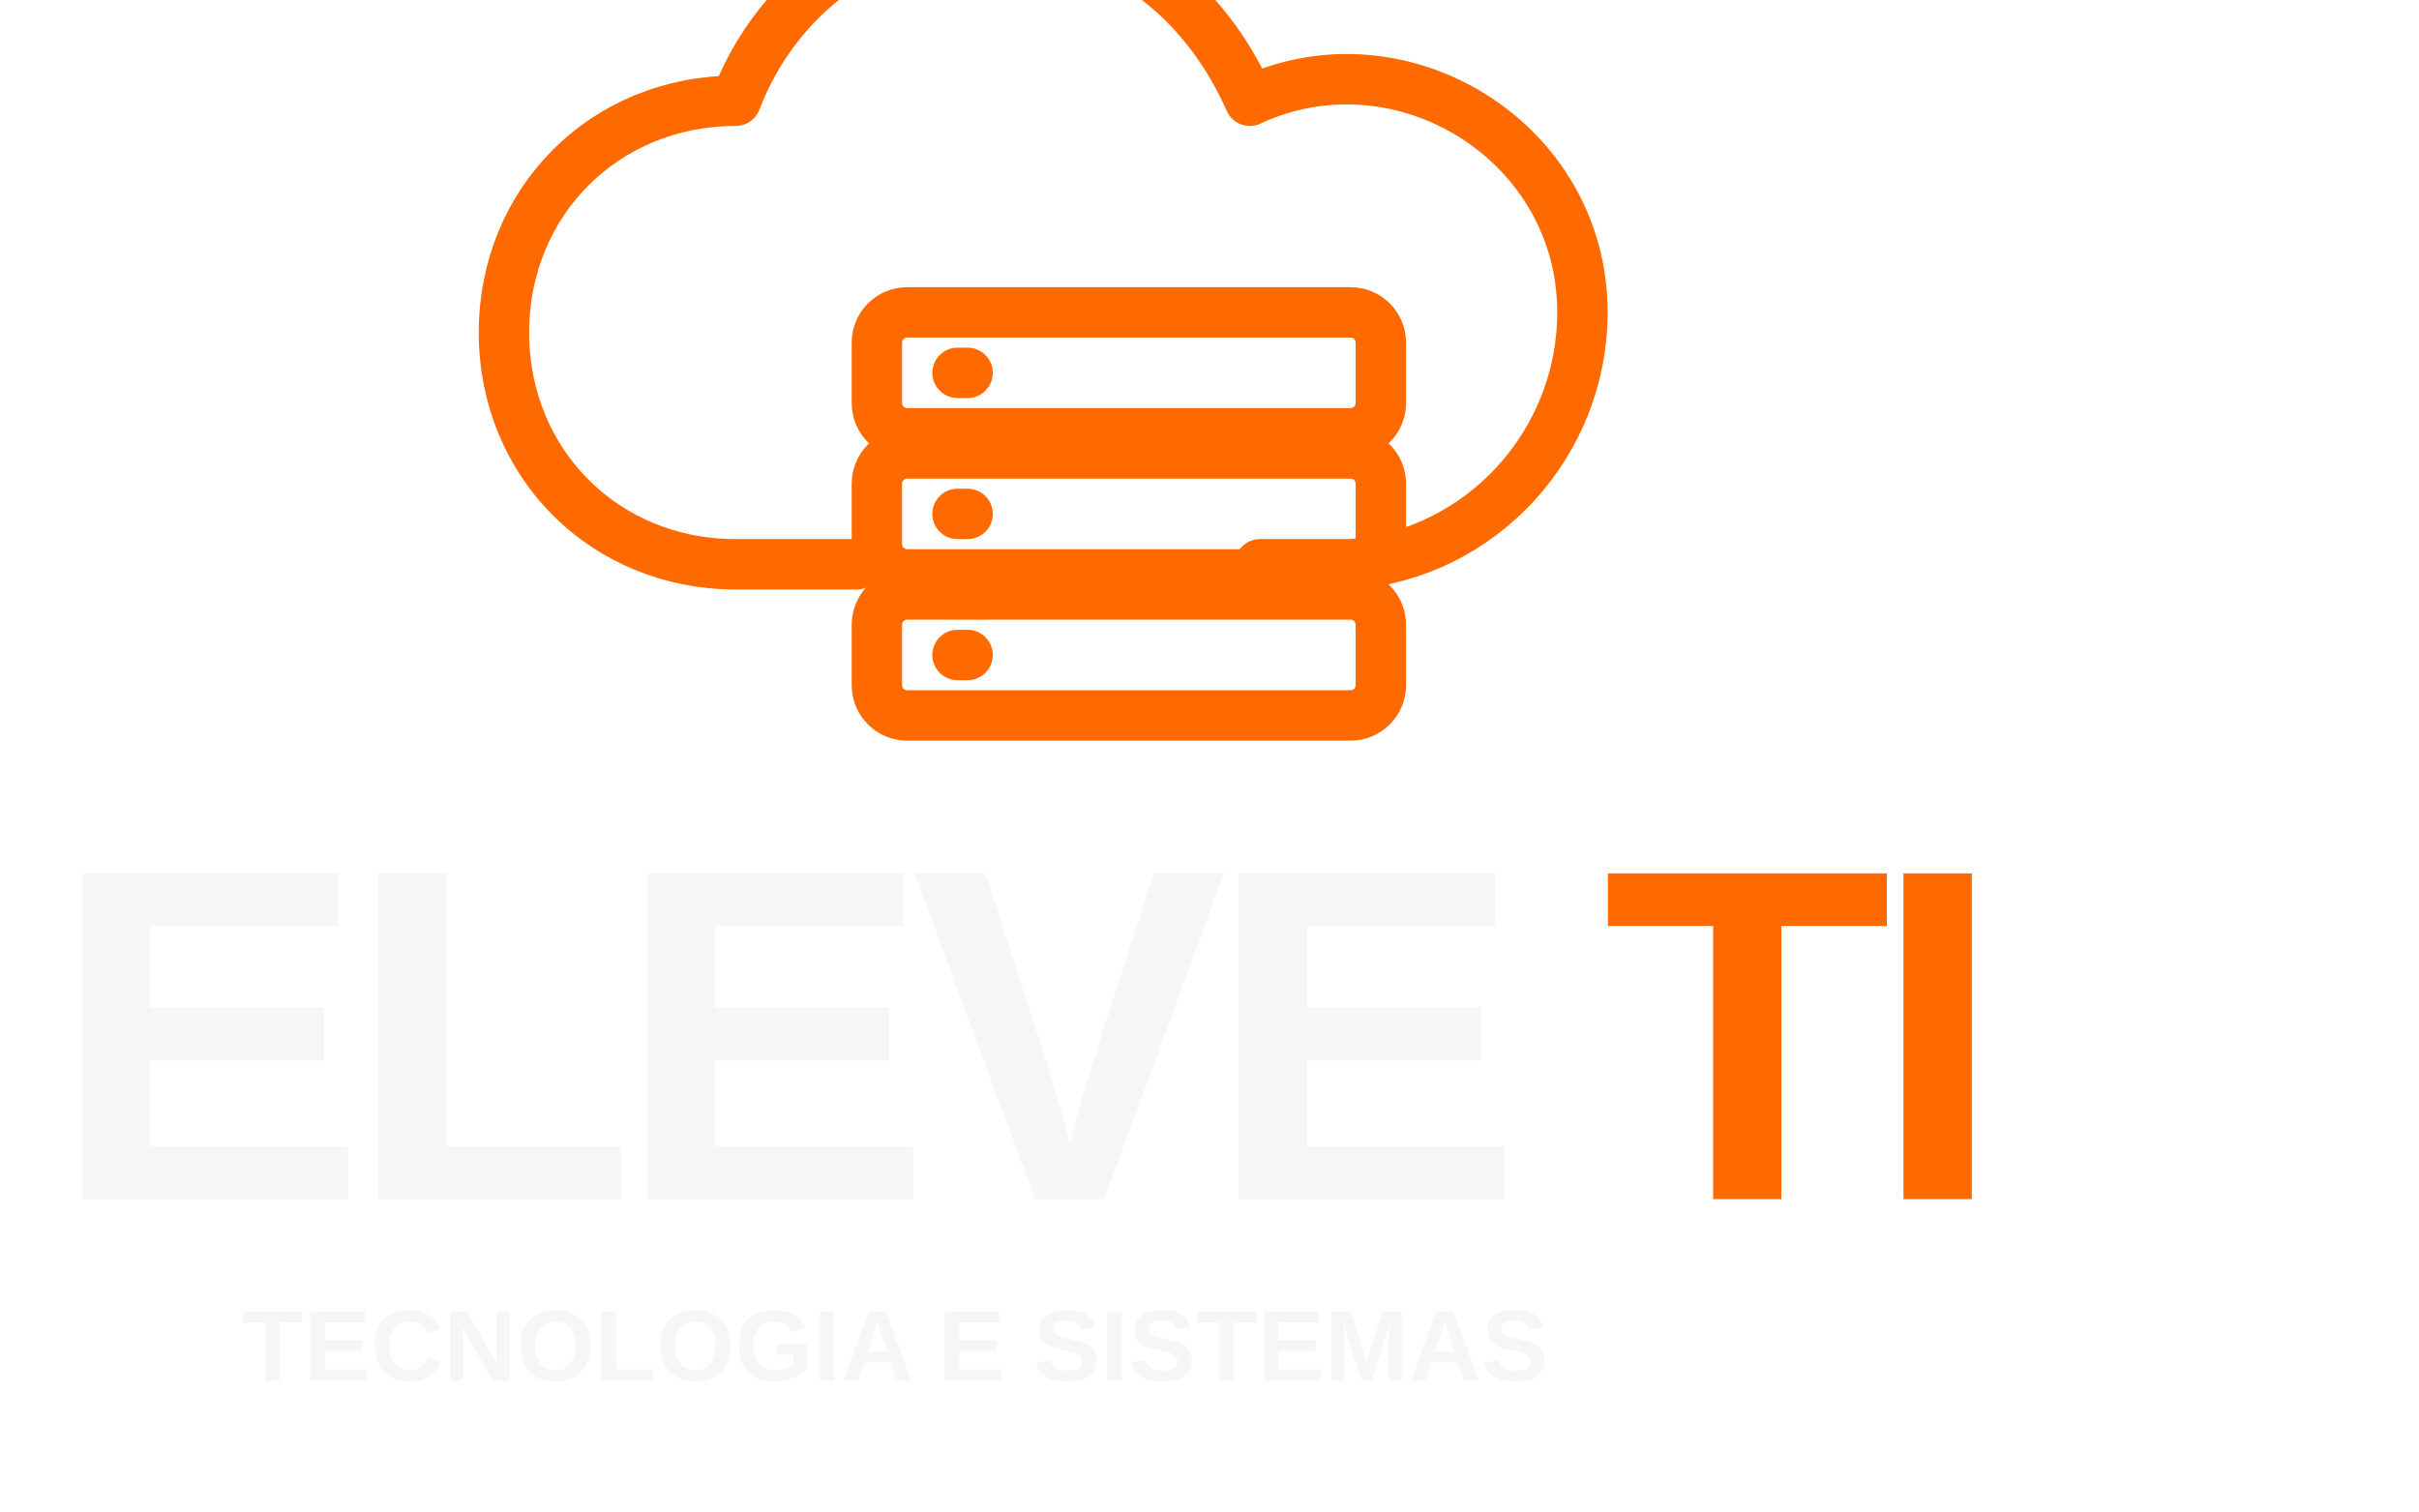
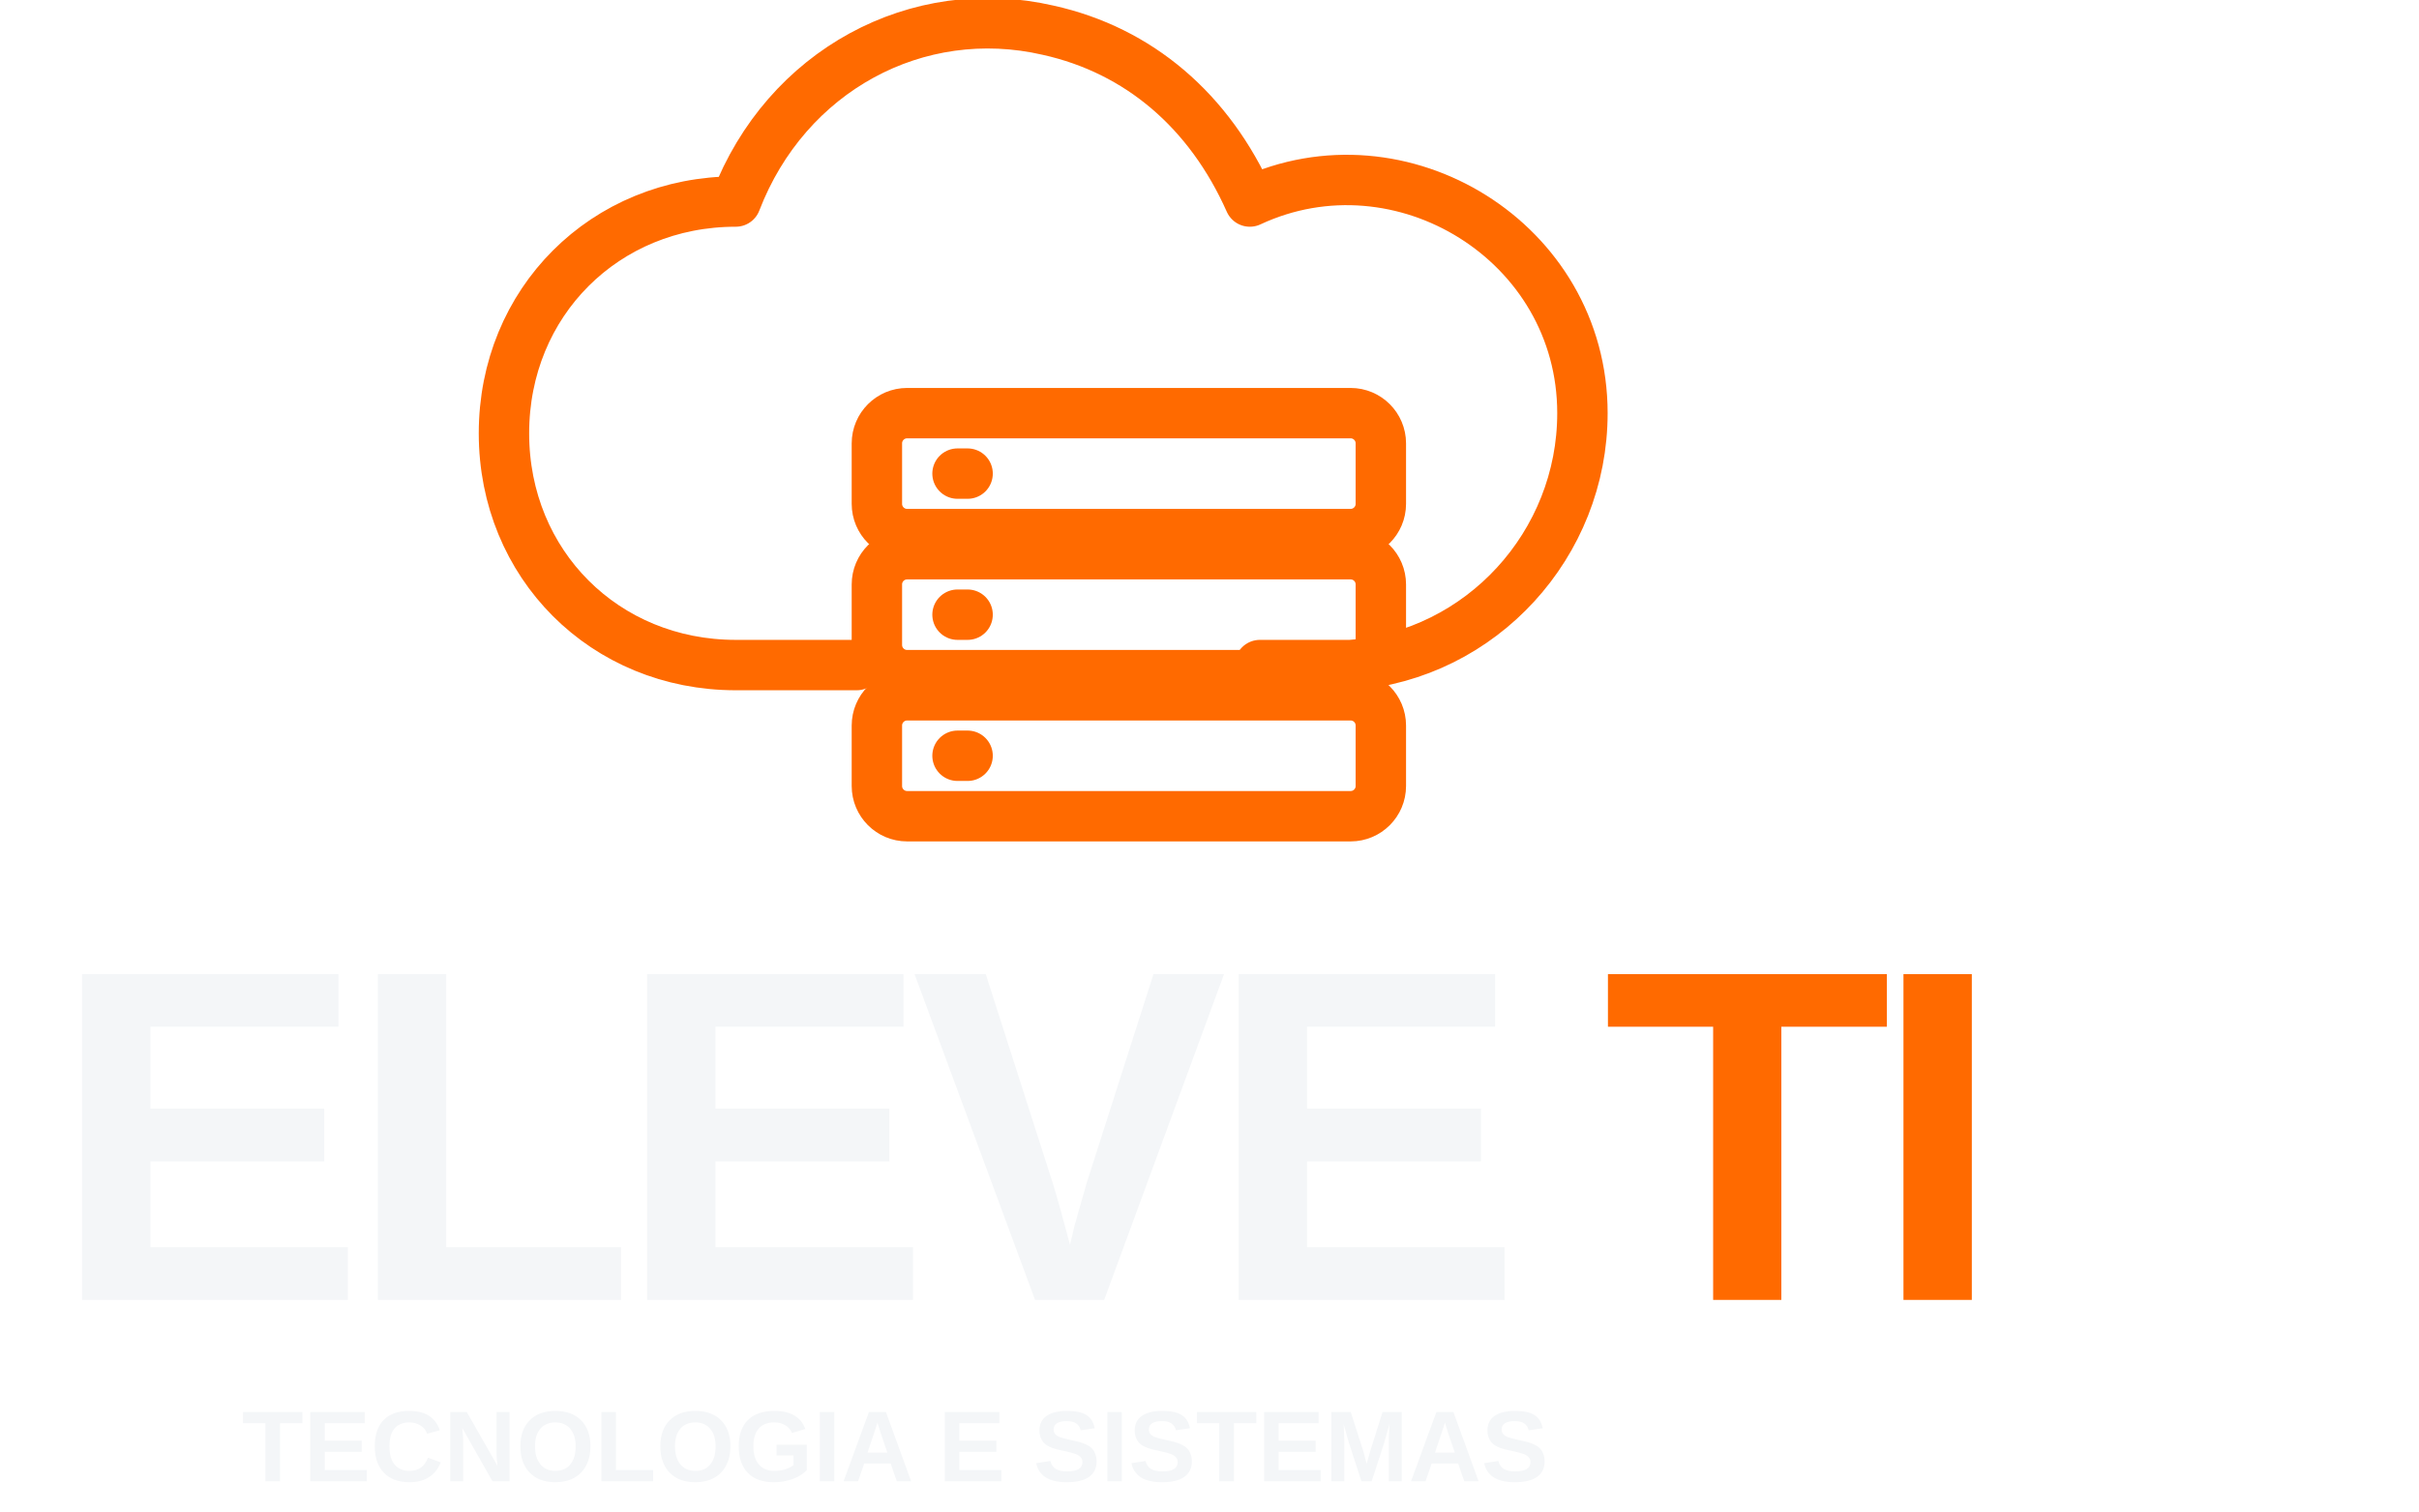
- <svg xmlns="http://www.w3.org/2000/svg" viewBox="0 0 240 150" role="img" aria-labelledby="title desc">
+ <svg xmlns="http://www.w3.org/2000/svg" viewBox="0 -10 240 150" role="img" aria-labelledby="title desc">
  <g transform="translate(0 -12)" fill="none" stroke="#ff6a00" stroke-width="5" stroke-linecap="round" stroke-linejoin="round">
    <path d="M85 68H73c-13 0-23-10-23-23 0-13 10-23 23-23 5-13 18-20 31-17 9 2 16 8 20 17 15-7 33 4 33 21 0 13-10 24-23 25h-9" />
    <rect x="87" y="43" width="50" height="12" rx="3" />
    <rect x="87" y="57" width="50" height="12" rx="3" />
    <rect x="87" y="71" width="50" height="12" rx="3" />
    <path d="M95 49h1m-1 14h1m-1 14h1" />
  </g>
  <text x="5" y="119" textLength="155" lengthAdjust="spacingAndGlyphs" font-family="Arial Black,Arial,sans-serif" font-size="47" font-weight="900" letter-spacing="-2" fill="#f4f6f8">ELEVE</text>
  <text x="159" y="119" textLength="76" lengthAdjust="spacingAndGlyphs" font-family="Arial Black,Arial,sans-serif" font-size="47" font-weight="900" letter-spacing="-2" fill="#ff6a00">TI</text>
  <text x="24" y="137" textLength="192" lengthAdjust="spacingAndGlyphs" font-family="Arial,sans-serif" font-size="10" font-weight="700" fill="#f4f6f8">TECNOLOGIA E SISTEMAS</text>
</svg>
